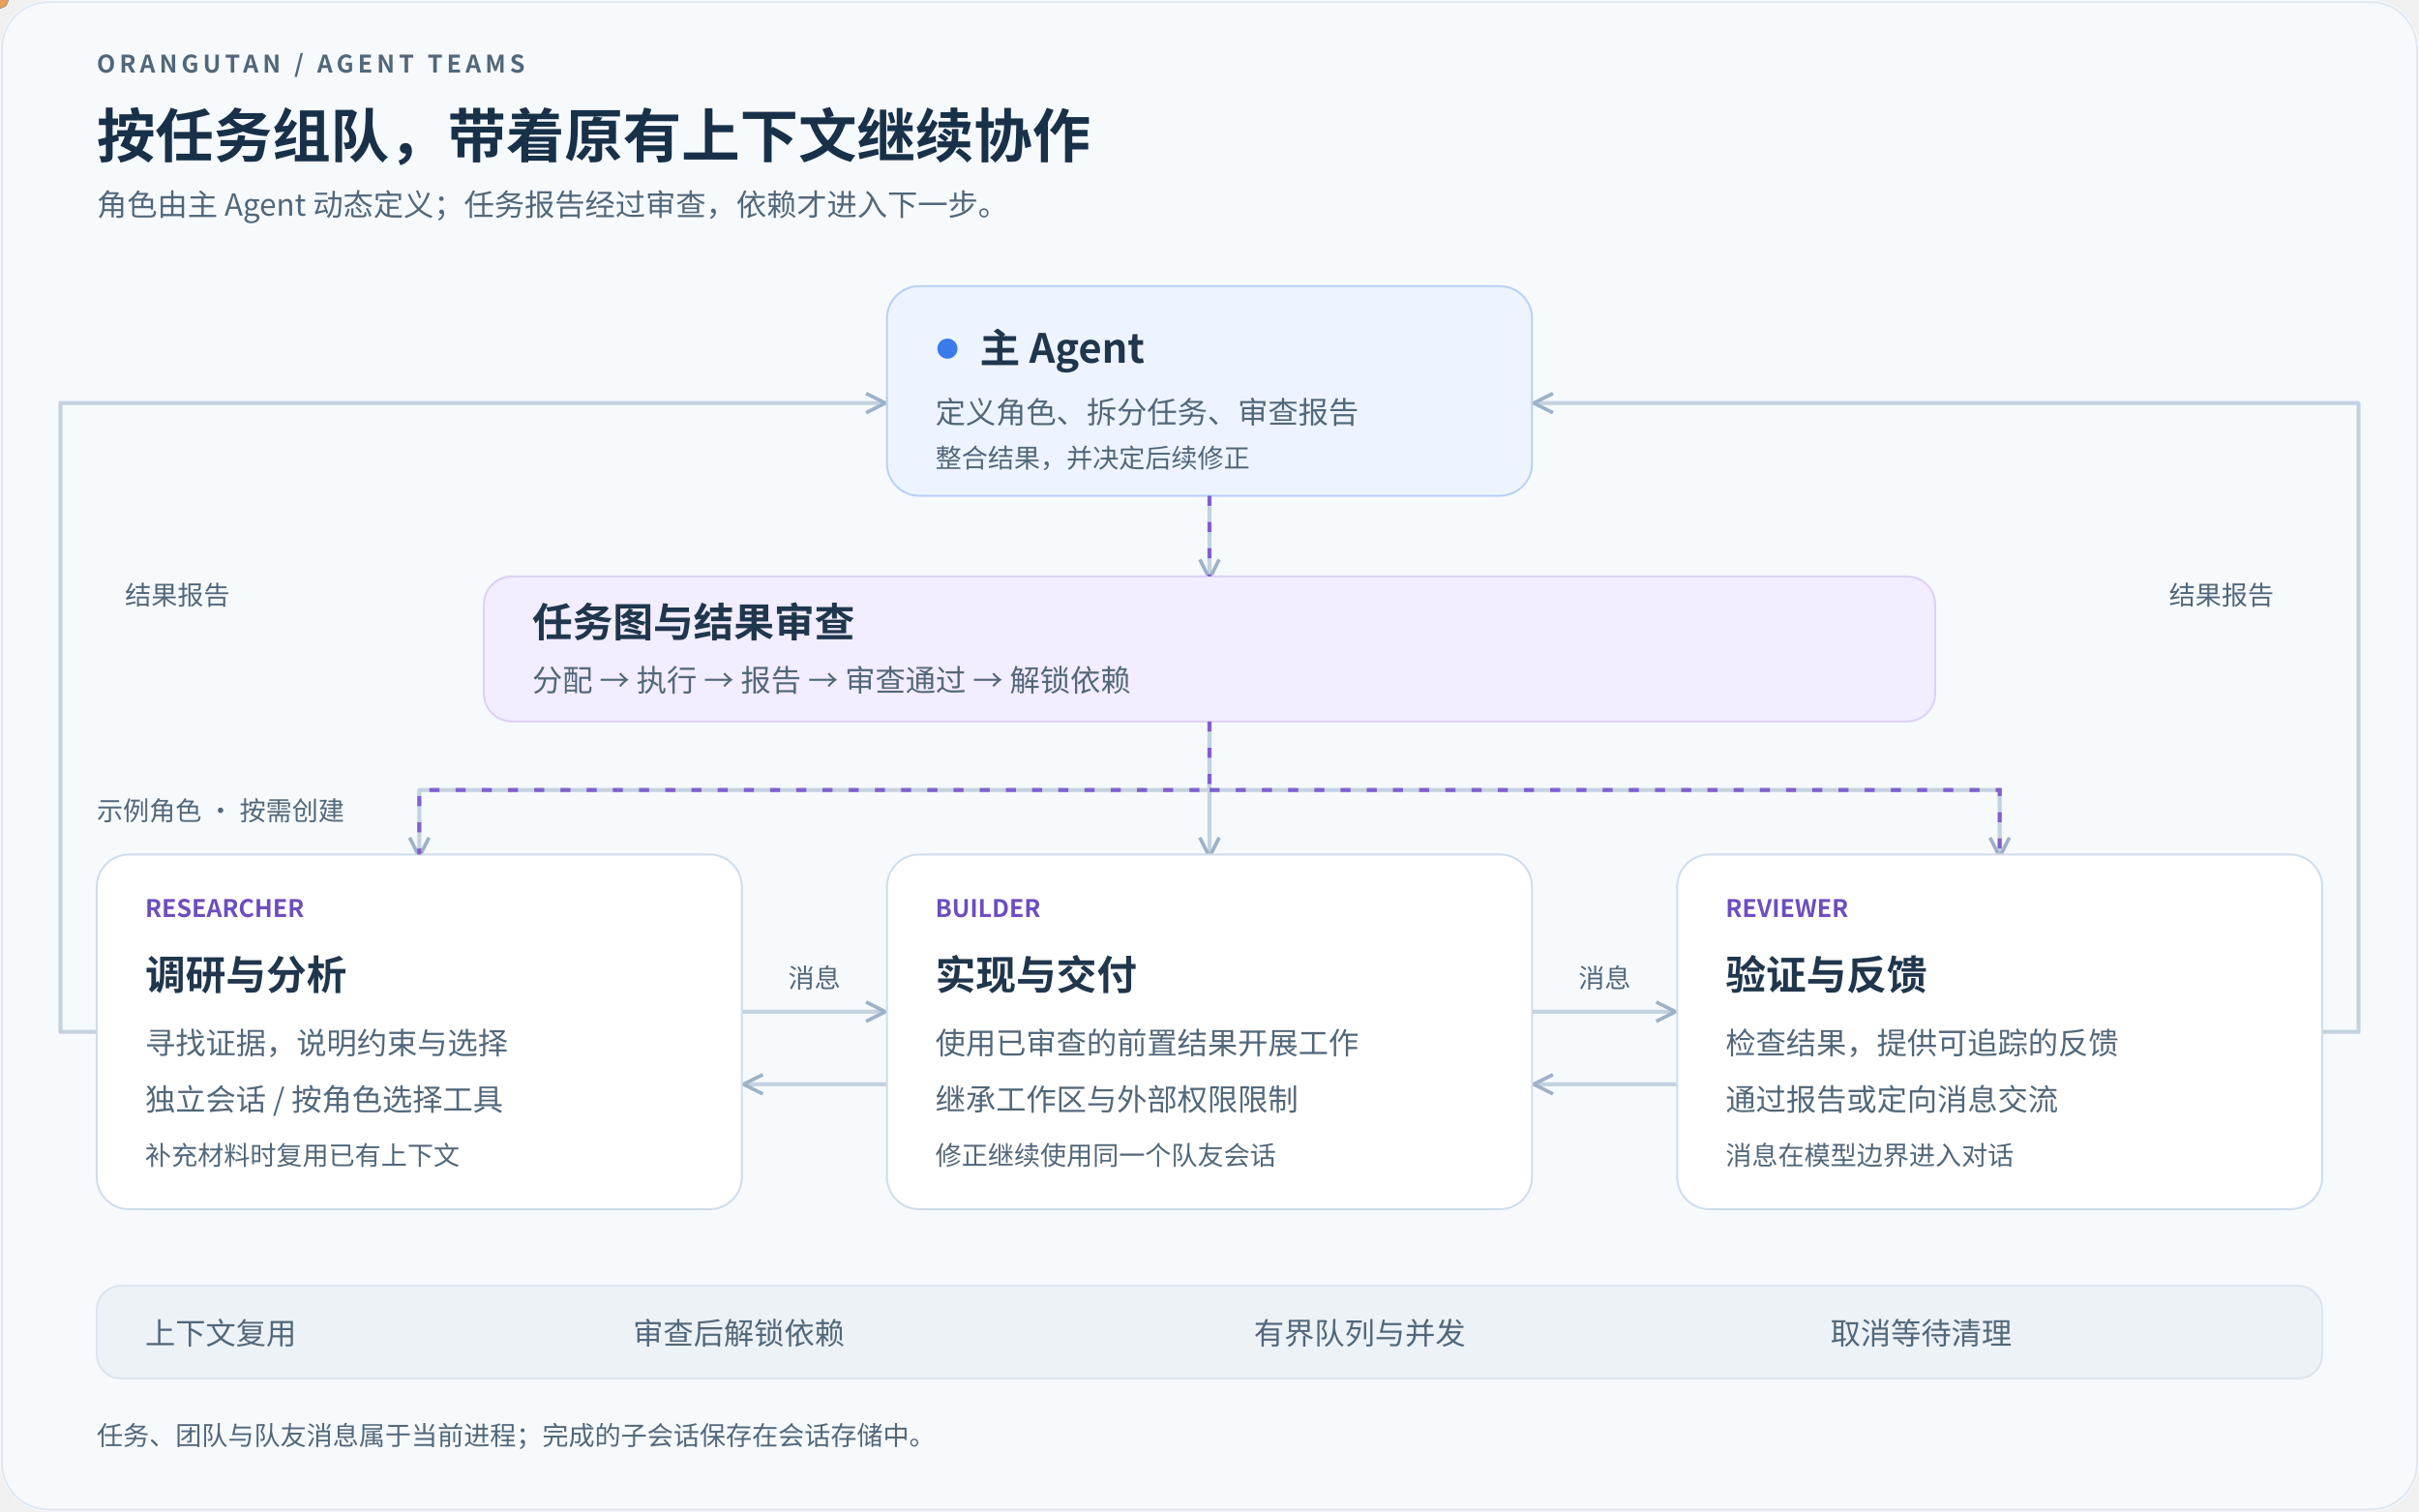
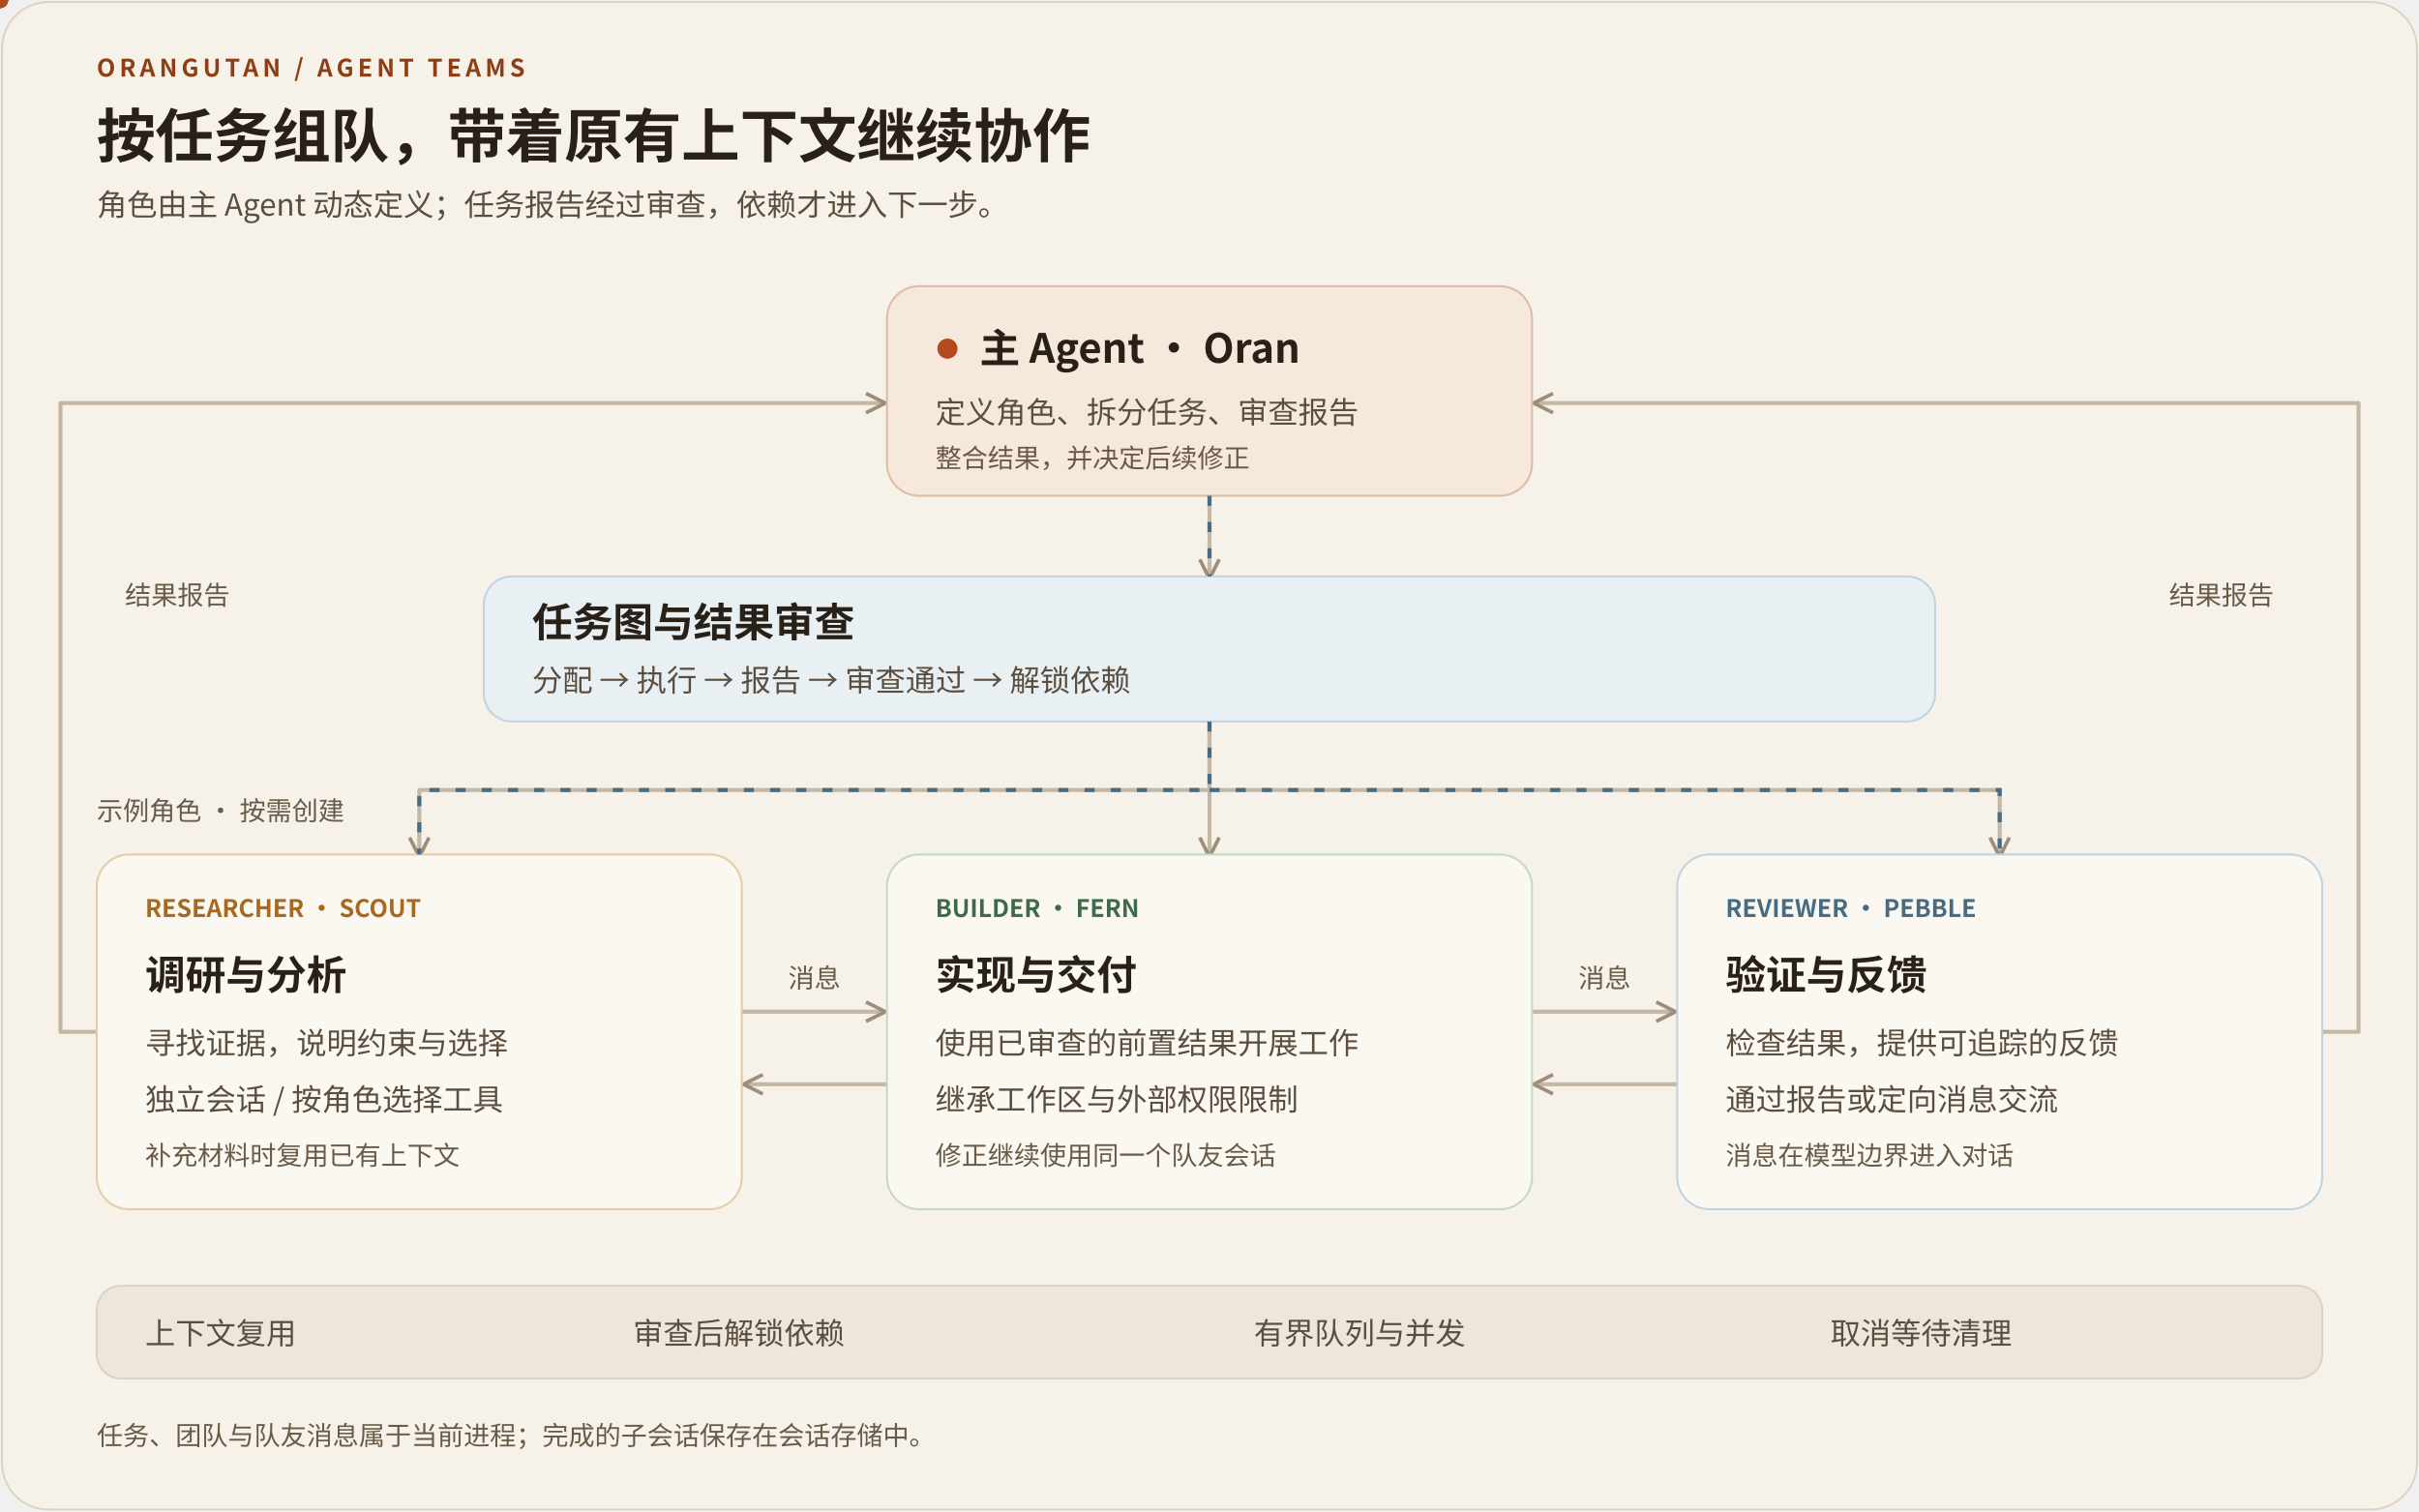
<svg xmlns="http://www.w3.org/2000/svg" width="1200" height="750" viewBox="0 0 1200 750" role="img" aria-labelledby="title desc">
  <defs>
    <style>
-       text{font-family:"Noto Sans CJK SC","Microsoft YaHei",system-ui,sans-serif}
-       .eyebrow{font-size:12px;font-weight:700;letter-spacing:2px;fill:#526779}
-       .heading{font-size:29px;font-weight:700;fill:#183149}
-       .subtitle{font-size:15px;fill:#526779}
-       .label{font-size:20px;font-weight:700;fill:#20364c}
-       .body{font-size:15px;fill:#526779}
-       .small{font-size:13px;fill:#526779}
-       .tag{font-size:12px;font-weight:700;fill:#6c4ebe}
-       .mono{font-family:"Cascadia Code",Consolas,monospace;font-size:13px;fill:#526779}
-       .wire{fill:none;stroke:#c4d2e0;stroke-width:2;stroke-linecap:round;stroke-linejoin:round}
-       .flow{fill:none;stroke:#8060cc;stroke-width:2;stroke-dasharray:5 8;animation:travel 3s linear infinite}
+       text{font-family:"Noto Sans CJK SC","Sarasa UI SC","Microsoft YaHei",system-ui,sans-serif}
+       .serif{font-family:Georgia,"Noto Serif SC","Source Han Serif SC","Songti SC",serif}
+       .eyebrow{font-size:12px;font-weight:700;letter-spacing:2px;fill:#8f3e14}
+       .heading{font-size:29px;font-weight:700;fill:#292118}
+       .subtitle{font-size:15px;fill:#5b4e3f}
+       .label{font-size:20px;font-weight:700;fill:#292118}
+       .body{font-size:15px;fill:#5b4e3f}
+       .small{font-size:13px;fill:#695a47}
+       .tag{font-size:12px;font-weight:700;fill:#3d6b4a}
+       .wire{fill:none;stroke:#c4b7a4;stroke-width:2;stroke-linecap:round;stroke-linejoin:round}
+       .flow{fill:none;stroke:#476b83;stroke-width:2;stroke-dasharray:5 8;animation:travel 3s linear infinite}
      @keyframes travel{to{stroke-dashoffset:-52}}
      @media(prefers-reduced-motion:reduce){.motion{display:none}.flow{animation:none}}
    </style>
    <marker id="arrow" viewBox="0 0 10 10" refX="8" refY="5" markerWidth="6" markerHeight="6" orient="auto-start-reverse">
-       <path d="M1 1 9 5 1 9" fill="none" stroke="#9db2c6" stroke-width="1.5" />
+       <path d="M1 1 9 5 1 9" fill="none" stroke="#9e8e79" stroke-width="1.5" />
    </marker>
  </defs>
-   <rect width="1200" height="750" rx="24" fill="#f7fafd" />
-   <rect x="1" y="1" width="1198" height="748" rx="23" fill="none" stroke="#dfe8f0" />
-   <text x="48" y="36" class="eyebrow">ORANGUTAN / AGENT TEAMS</text>
-   <text x="48" y="78" class="heading">按任务组队，带着原有上下文继续协作</text>
+   <rect width="1200" height="750" rx="24" fill="#f6f2ea" />
+   <rect x="1" y="1" width="1198" height="748" rx="23" fill="none" stroke="#dcd3c4" />
+   <text x="48" y="38" class="eyebrow">ORANGUTAN / AGENT TEAMS</text>
+   <text x="48" y="78" class="serif heading">按任务组队，带着原有上下文继续协作</text>
  <text x="48" y="107" class="subtitle">角色由主 Agent 动态定义；任务报告经过审查，依赖才进入下一步。</text>
  <g class="wire" marker-end="url(#arrow)">
    <path d="M600 246 V286" />
    <path d="M600 358 V392 H208 V424" />
    <path d="M600 358 V424" />
    <path d="M600 392 H992 V424" />
    <path d="M48 512 H30 V200 H438" />
    <path d="M1152 512 H1170 V200 H762" />
    <path d="M368 502 H438" />
    <path d="M440 538 H370" />
    <path d="M760 502 H830" />
    <path d="M832 538 H762" />
  </g>
  <text x="62" y="300" class="small">结果报告</text>
  <text x="1076" y="300" class="small">结果报告</text>
  <text x="404" y="490" text-anchor="middle" class="small">消息</text>
  <text x="796" y="490" text-anchor="middle" class="small">消息</text>
  <g class="card">
-     <rect x="440" y="142" width="320" height="104" rx="16" fill="#edf4ff" stroke="#b9d1f4" />
-     <circle cx="470" cy="173" r="5" fill="#397be8" />
-     <text x="486" y="180" class="label">主 Agent</text>
+     <rect x="440" y="142" width="320" height="104" rx="16" fill="#f7e8dc" stroke="#ddbca6" />
+     <circle cx="470" cy="173" r="5" fill="#b24a1d" />
+     <text x="486" y="180" class="label">主 Agent · Oran</text>
    <text x="464" y="210" class="body">定义角色、拆分任务、审查报告</text>
    <text x="464" y="232" class="small">整合结果，并决定后续修正</text>
  </g>
  <g class="card">
-     <rect x="240" y="286" width="720" height="72" rx="14" fill="#f2edff" stroke="#ded1f6" />
+     <rect x="240" y="286" width="720" height="72" rx="14" fill="#e8f0f4" stroke="#c1d3df" />
    <text x="264" y="316" class="label">任务图与结果审查</text>
    <text x="264" y="343" class="body">分配 → 执行 → 报告 → 审查通过 → 解锁依赖</text>
  </g>
  <text x="48" y="407" class="small">示例角色 · 按需创建</text>
  <g class="card">
-     <rect x="48" y="424" width="320" height="176" rx="16" fill="#fff" stroke="#cfddec" />
-     <text x="72" y="455" class="tag">RESEARCHER</text>
+     <rect x="48" y="424" width="320" height="176" rx="16" fill="#fbf8f2" stroke="#e2cda6" />
+     <text x="72" y="455" class="tag" style="fill:#a8681f">RESEARCHER · SCOUT</text>
    <text x="72" y="491" class="label">调研与分析</text>
    <text x="72" y="523" class="body">寻找证据，说明约束与选择</text>
    <text x="72" y="551" class="body">独立会话 / 按角色选择工具</text>
    <text x="72" y="578" class="small">补充材料时复用已有上下文</text>
  </g>
  <g class="card">
-     <rect x="440" y="424" width="320" height="176" rx="16" fill="#fff" stroke="#cfddec" />
-     <text x="464" y="455" class="tag">BUILDER</text>
+     <rect x="440" y="424" width="320" height="176" rx="16" fill="#fbf8f2" stroke="#c4d9c6" />
+     <text x="464" y="455" class="tag">BUILDER · FERN</text>
    <text x="464" y="491" class="label">实现与交付</text>
    <text x="464" y="523" class="body">使用已审查的前置结果开展工作</text>
    <text x="464" y="551" class="body">继承工作区与外部权限限制</text>
    <text x="464" y="578" class="small">修正继续使用同一个队友会话</text>
  </g>
  <g class="card">
-     <rect x="832" y="424" width="320" height="176" rx="16" fill="#fff" stroke="#cfddec" />
-     <text x="856" y="455" class="tag">REVIEWER</text>
+     <rect x="832" y="424" width="320" height="176" rx="16" fill="#fbf8f2" stroke="#c1d3df" />
+     <text x="856" y="455" class="tag" style="fill:#476b83">REVIEWER · PEBBLE</text>
    <text x="856" y="491" class="label">验证与反馈</text>
    <text x="856" y="523" class="body">检查结果，提供可追踪的反馈</text>
    <text x="856" y="551" class="body">通过报告或定向消息交流</text>
    <text x="856" y="578" class="small">消息在模型边界进入对话</text>
  </g>
  <path class="flow" d="M600 246 V286 M600 358 V392 H208 V424 M600 392 H992 V424" />
-   <circle r="4" fill="#8060cc" class="motion">
+   <circle r="4" fill="#c98638" class="motion">
    <animateMotion dur="6s" repeatCount="indefinite" path="M600 358 V392 H208 V424" />
  </circle>
-   <circle r="4" fill="#397be8" class="motion">
+   <circle r="4" fill="#3d6b4a" class="motion">
    <animateMotion dur="6s" repeatCount="indefinite" path="M600 358 V424" />
  </circle>
-   <circle r="4" fill="#169882" class="motion">
+   <circle r="4" fill="#476b83" class="motion">
    <animateMotion dur="6s" repeatCount="indefinite" path="M600 358 V392 H992 V424" />
  </circle>
-   <circle r="4" fill="#8060cc" class="motion">
+   <circle r="4" fill="#b24a1d" class="motion">
    <animateMotion dur="4s" repeatCount="indefinite" path="M368 502 H440 M760 502 H832" />
  </circle>
-   <circle r="4" fill="#169882" class="motion">
+   <circle r="4" fill="#3d6b4a" class="motion">
    <animateMotion dur="4s" repeatCount="indefinite" path="M832 538 H760 M440 538 H368" />
  </circle>
-   <circle r="4" fill="#e7a158" class="motion">
+   <circle r="4" fill="#b24a1d" class="motion">
    <animateMotion dur="10s" repeatCount="indefinite" path="M1152 512 H1170 V200 H760" />
  </circle>
  <g class="card">
-     <rect x="48" y="638" width="1104" height="46" rx="12" fill="#edf2f7" stroke="#dce5ef" />
+     <rect x="48" y="638" width="1104" height="46" rx="12" fill="#ede7db" stroke="#dcd3c4" />
    <text x="72" y="667" class="body">上下文复用</text>
    <text x="314" y="667" class="body">审查后解锁依赖</text>
    <text x="622" y="667" class="body">有界队列与并发</text>
    <text x="908" y="667" class="body">取消等待清理</text>
  </g>
  <text x="48" y="717" class="small">任务、团队与队友消息属于当前进程；完成的子会话保存在会话存储中。</text>
</svg>
